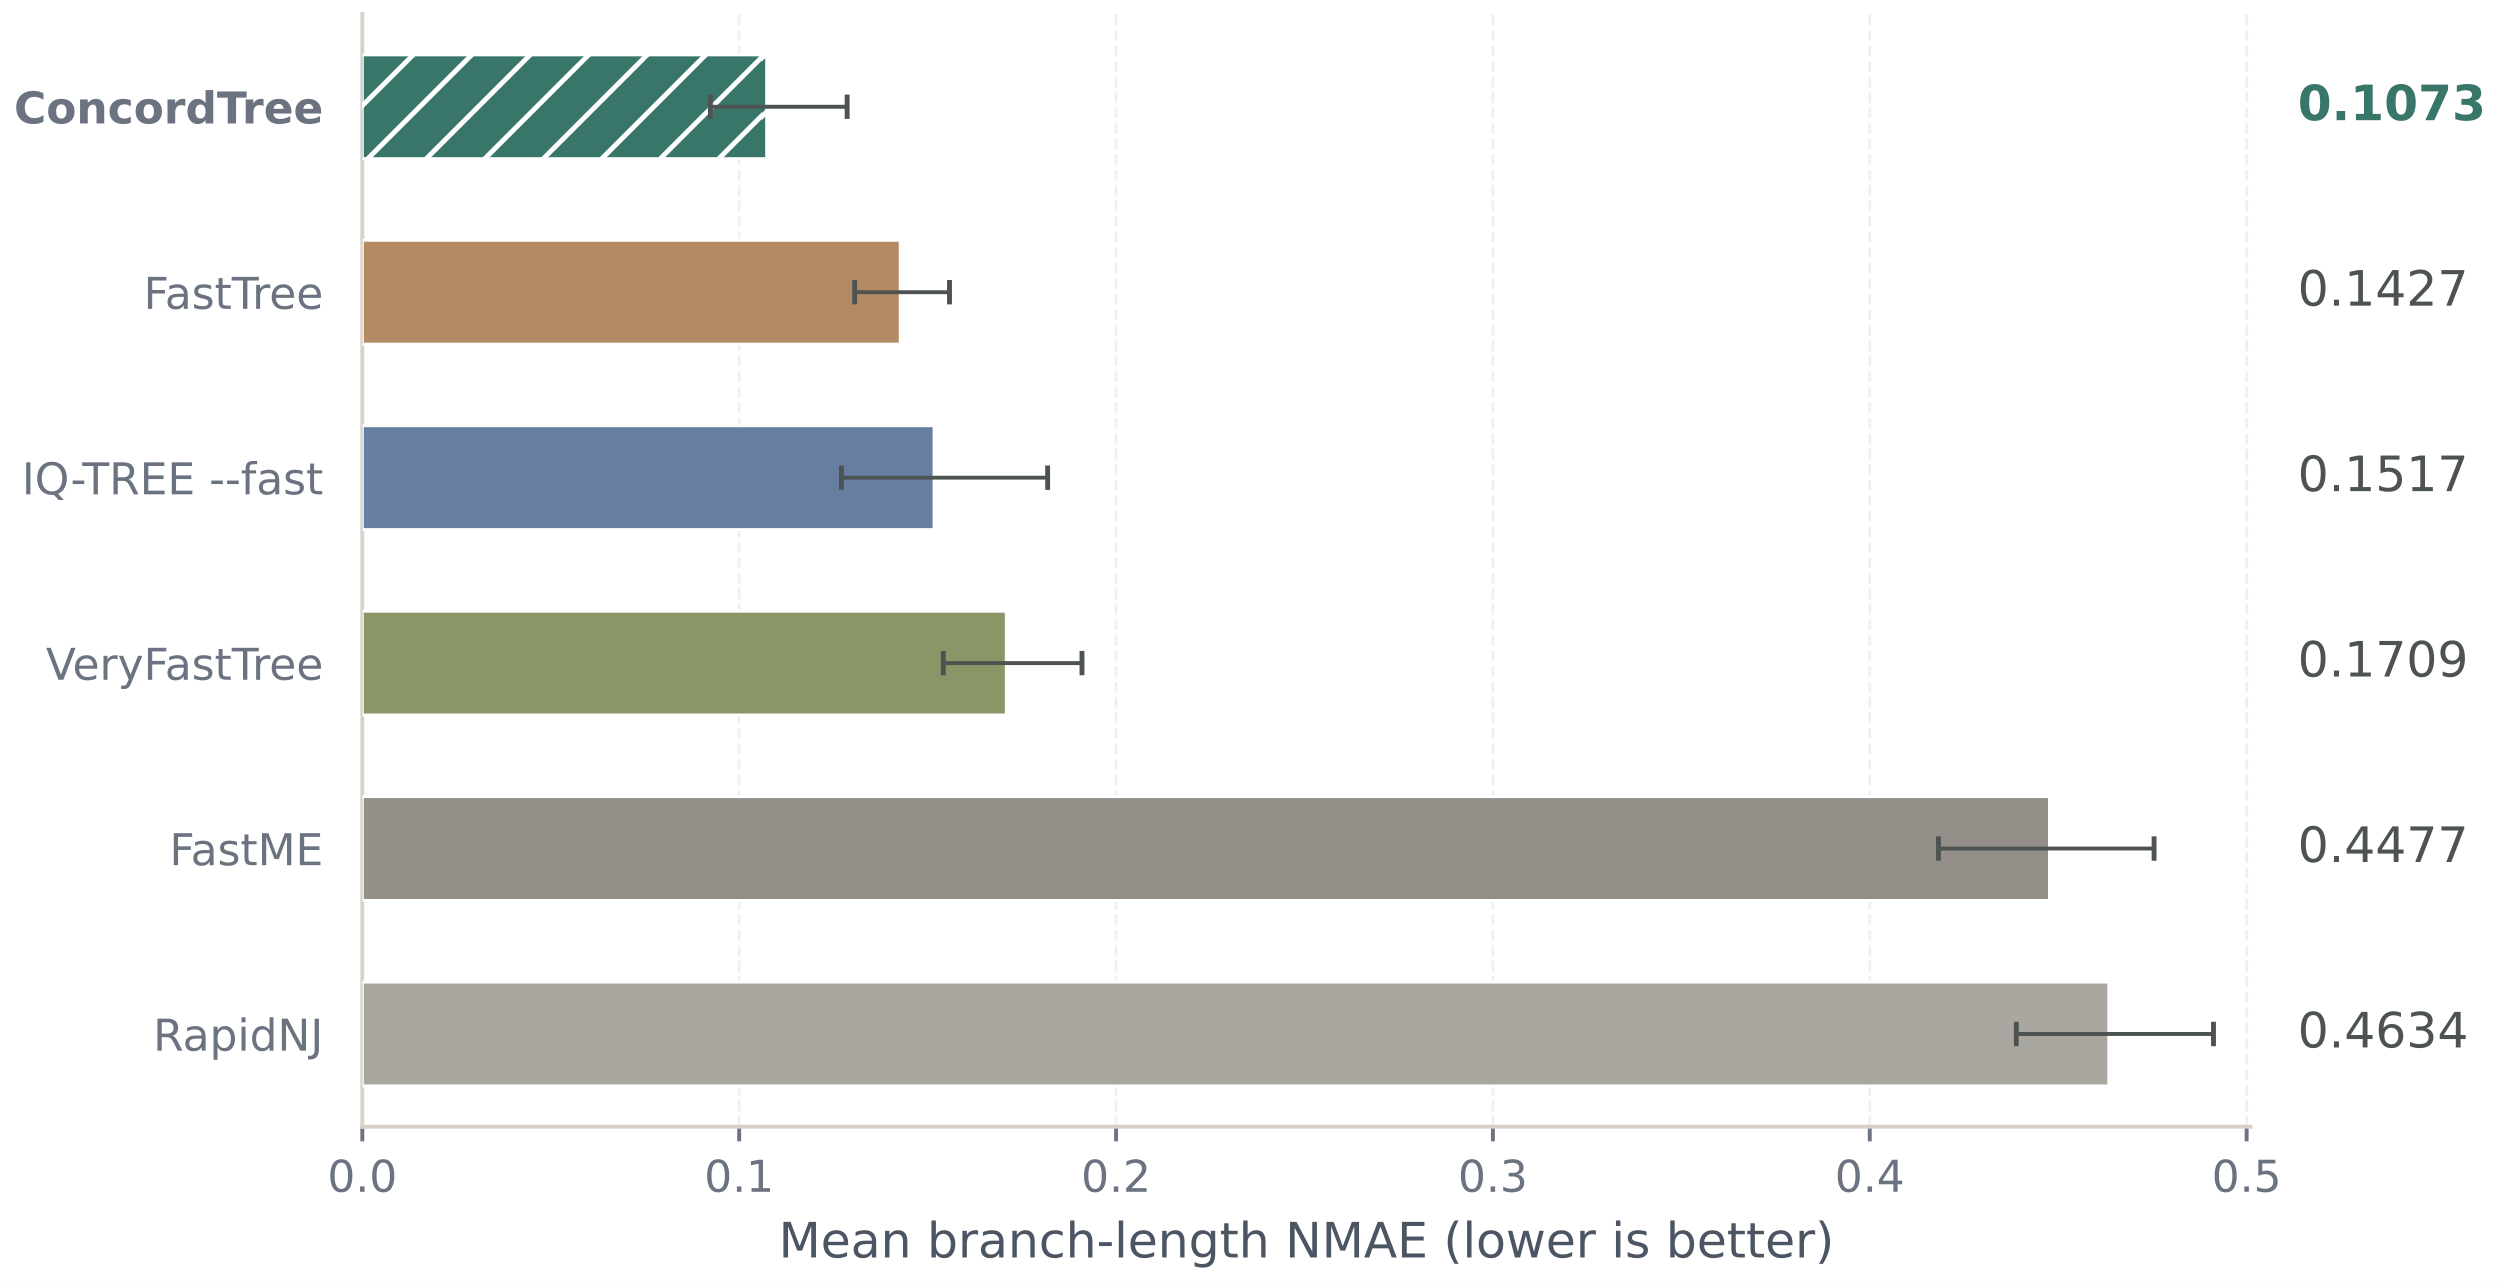
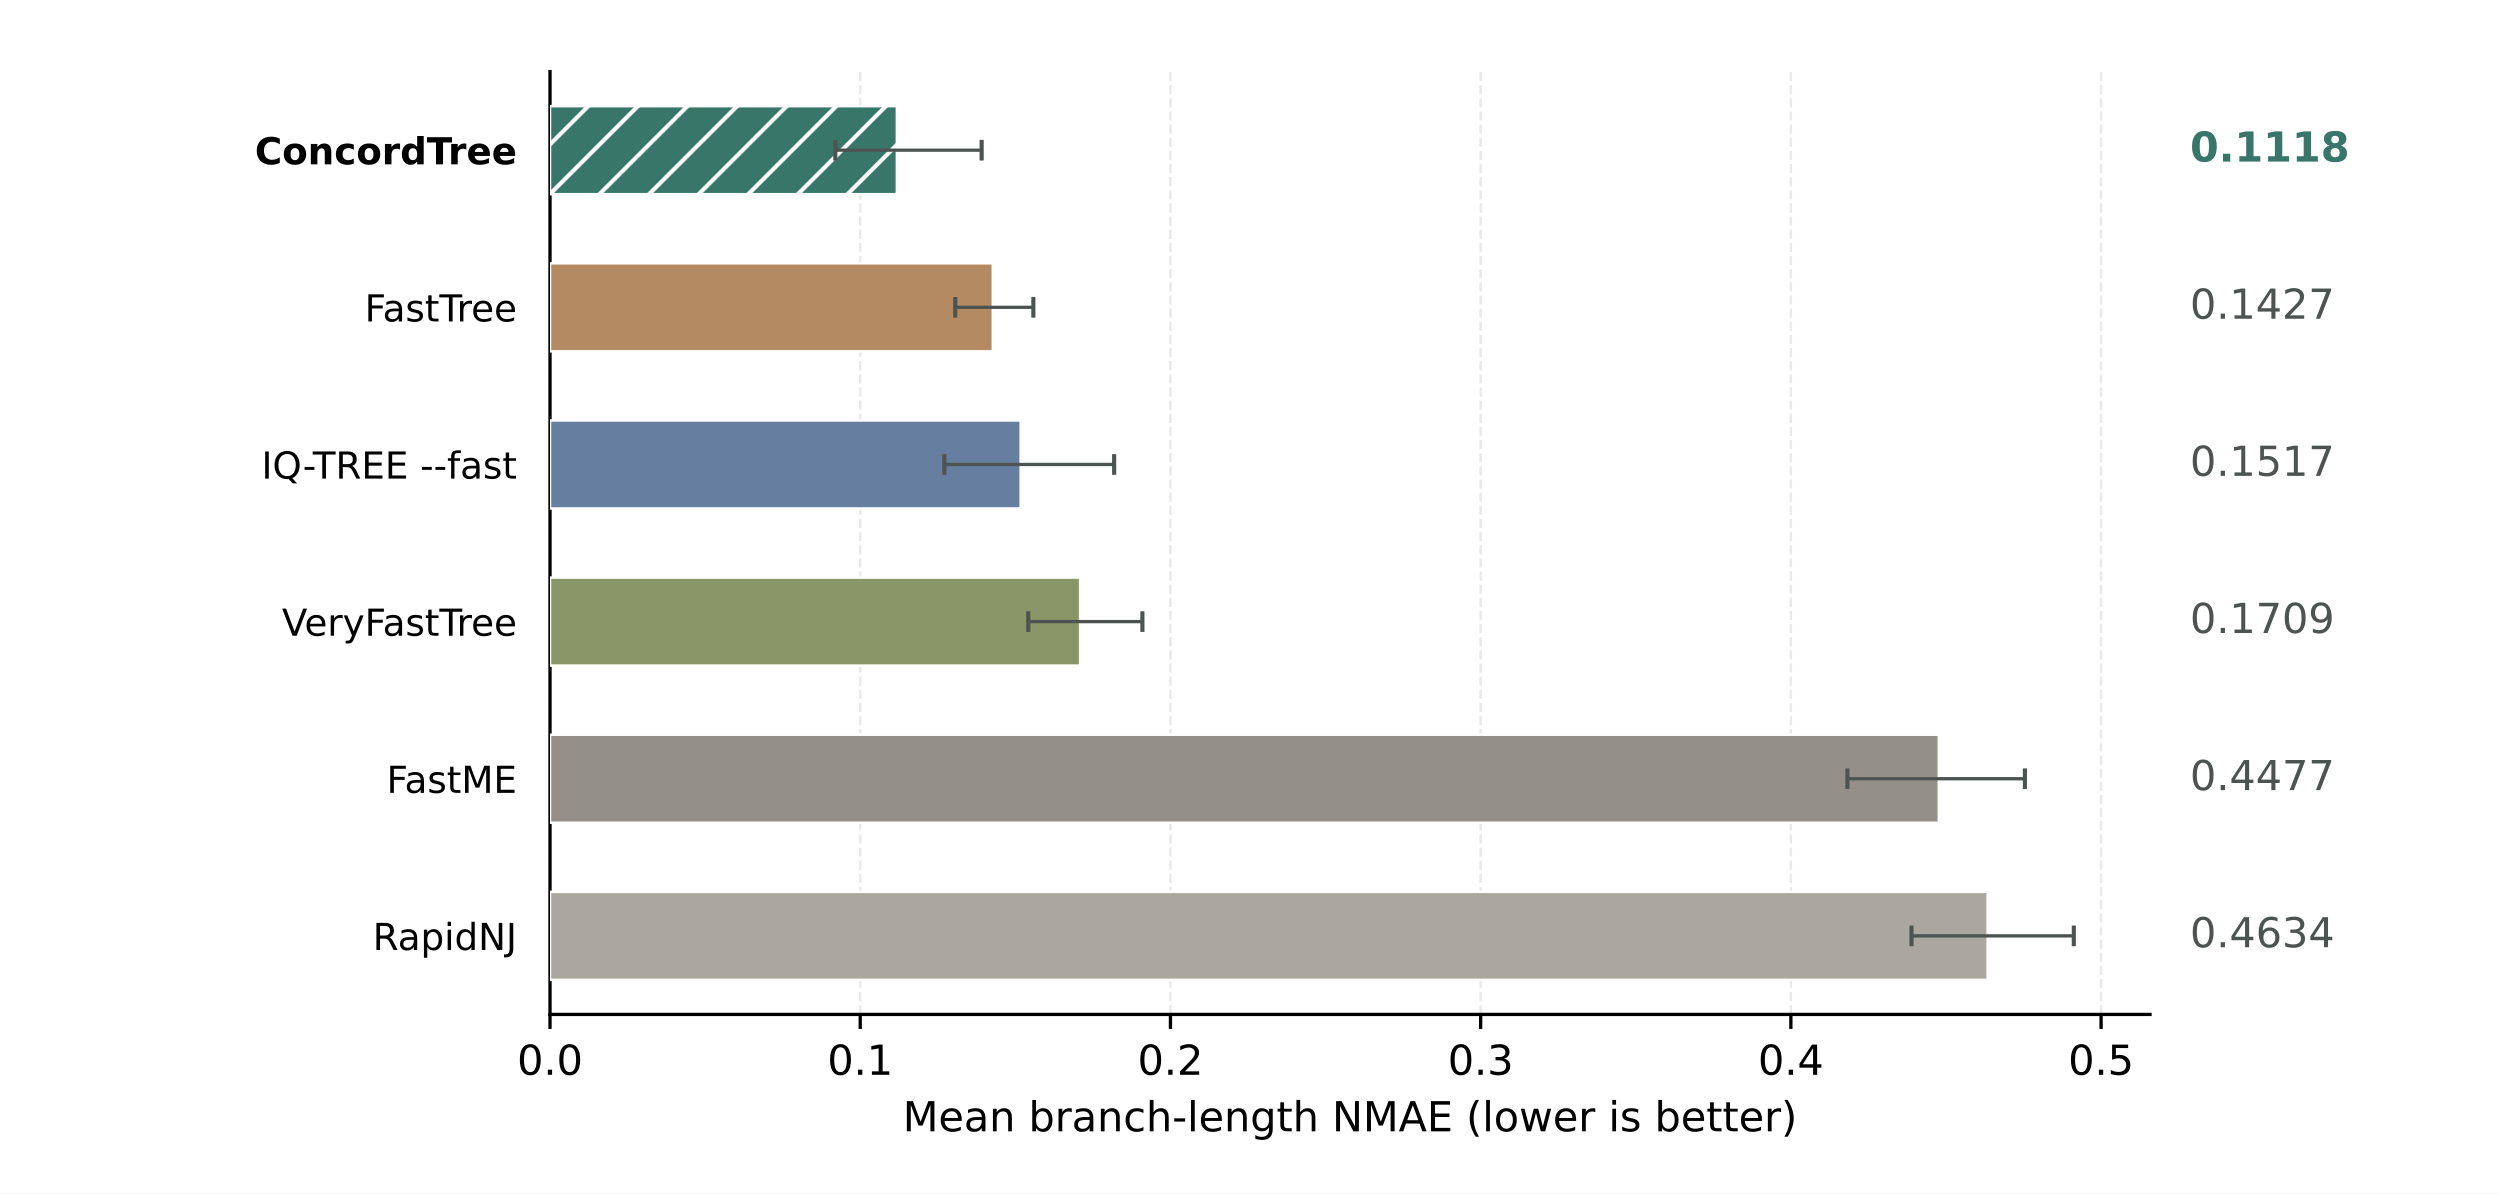
- <svg xmlns="http://www.w3.org/2000/svg" xmlns:xlink="http://www.w3.org/1999/xlink" width="512.487pt" height="262.737pt" viewBox="0 0 512.487 262.737" version="1.1">
+ <svg xmlns="http://www.w3.org/2000/svg" xmlns:xlink="http://www.w3.org/1999/xlink" width="604.8pt" height="288.72pt" viewBox="0 0 604.8 288.72" version="1.1">
  <defs>
    <style type="text/css">*{stroke-linejoin: round; stroke-linecap: butt}</style>
  </defs>
  <g id="figure_1">
    <g id="patch_1">
-       <path d="M 0 262.737  L 512.487 262.737  L 512.487 0  L 0 0  z " style="fill: #ffffff" />
+       <path d="M 0 288.72  L 604.8 288.72  L 604.8 0  L 0 0  z " style="fill: #ffffff" />
    </g>
    <g id="axes_1">
      <g id="patch_2">
-         <path d="M 74.271 230.969  L 461.343 230.969  L 461.343 2.88  L 74.271 2.88  z " style="fill: #ffffff" />
+         <path d="M 133.056 245.412  L 520.128 245.412  L 520.128 17.323  L 133.056 17.323  z " style="fill: #ffffff" />
      </g>
      <g id="matplotlib.axis_1">
        <g id="xtick_1">
          <g id="line2d_1">
-             <path d="M 74.271 230.969  L 74.271 2.88  " clip-path="url(#p78c0366761)" style="fill: none; stroke-dasharray: 2.22,0.96; stroke-dashoffset: 0; stroke: #e8eae7; stroke-opacity: 0.65; stroke-width: 0.6" />
+             <path d="M 133.056 245.412  L 133.056 17.323  " clip-path="url(#p9c9b57dd15)" style="fill: none; stroke-dasharray: 2.22,0.96; stroke-dashoffset: 0; stroke: #e8eae7; stroke-width: 0.6" />
          </g>
          <g id="line2d_2">
            <defs>
-               <path id="m12a4cf9576" d="M 0 0  L 0 3  " style="stroke: #6b7280; stroke-width: 0.8" />
+               <path id="m5bb9b2fd02" d="M 0 0  L 0 3.5  " style="stroke: #000000; stroke-width: 0.8" />
            </defs>
            <g>
-               <use xlink:href="#m12a4cf9576" x="74.271" y="230.969" style="fill: #6b7280; stroke: #6b7280; stroke-width: 0.8" />
+               <use xlink:href="#m5bb9b2fd02" x="133.056" y="245.412" style="stroke: #000000; stroke-width: 0.8" />
            </g>
          </g>
          <g id="text_1">
-             <text style="font-size: 9px; font-family: 'DejaVu Sans'; text-anchor: middle; fill: #6b7280" x="74.271" y="244.307" transform="rotate(-0 74.27094 244.3074)">0.0</text>
+             <text style="font-size: 10px; font-family: 'DejaVu Sans'; text-anchor: middle" x="133.056" y="260.01" transform="rotate(-0 133.056 260.0104)">0.0</text>
          </g>
        </g>
        <g id="xtick_2">
          <g id="line2d_3">
-             <path d="M 151.526 230.969  L 151.526 2.88  " clip-path="url(#p78c0366761)" style="fill: none; stroke-dasharray: 2.22,0.96; stroke-dashoffset: 0; stroke: #e8eae7; stroke-opacity: 0.65; stroke-width: 0.6" />
+             <path d="M 208.104 245.412  L 208.104 17.323  " clip-path="url(#p9c9b57dd15)" style="fill: none; stroke-dasharray: 2.22,0.96; stroke-dashoffset: 0; stroke: #e8eae7; stroke-width: 0.6" />
          </g>
          <g id="line2d_4">
            <g>
-               <use xlink:href="#m12a4cf9576" x="151.526" y="230.969" style="fill: #6b7280; stroke: #6b7280; stroke-width: 0.8" />
+               <use xlink:href="#m5bb9b2fd02" x="208.104" y="245.412" style="stroke: #000000; stroke-width: 0.8" />
            </g>
          </g>
          <g id="text_2">
-             <text style="font-size: 9px; font-family: 'DejaVu Sans'; text-anchor: middle; fill: #6b7280" x="151.526" y="244.307" transform="rotate(-0 151.5261 244.3074)">0.1</text>
+             <text style="font-size: 10px; font-family: 'DejaVu Sans'; text-anchor: middle" x="208.104" y="260.01" transform="rotate(-0 208.1039 260.0104)">0.1</text>
          </g>
        </g>
        <g id="xtick_3">
          <g id="line2d_5">
-             <path d="M 228.781 230.969  L 228.781 2.88  " clip-path="url(#p78c0366761)" style="fill: none; stroke-dasharray: 2.22,0.96; stroke-dashoffset: 0; stroke: #e8eae7; stroke-opacity: 0.65; stroke-width: 0.6" />
+             <path d="M 283.152 245.412  L 283.152 17.323  " clip-path="url(#p9c9b57dd15)" style="fill: none; stroke-dasharray: 2.22,0.96; stroke-dashoffset: 0; stroke: #e8eae7; stroke-width: 0.6" />
          </g>
          <g id="line2d_6">
            <g>
-               <use xlink:href="#m12a4cf9576" x="228.781" y="230.969" style="fill: #6b7280; stroke: #6b7280; stroke-width: 0.8" />
+               <use xlink:href="#m5bb9b2fd02" x="283.152" y="245.412" style="stroke: #000000; stroke-width: 0.8" />
            </g>
          </g>
          <g id="text_3">
-             <text style="font-size: 9px; font-family: 'DejaVu Sans'; text-anchor: middle; fill: #6b7280" x="228.781" y="244.307" transform="rotate(-0 228.7813 244.3074)">0.2</text>
+             <text style="font-size: 10px; font-family: 'DejaVu Sans'; text-anchor: middle" x="283.152" y="260.01" transform="rotate(-0 283.1518 260.0104)">0.2</text>
          </g>
        </g>
        <g id="xtick_4">
          <g id="line2d_7">
-             <path d="M 306.037 230.969  L 306.037 2.88  " clip-path="url(#p78c0366761)" style="fill: none; stroke-dasharray: 2.22,0.96; stroke-dashoffset: 0; stroke: #e8eae7; stroke-opacity: 0.65; stroke-width: 0.6" />
+             <path d="M 358.2 245.412  L 358.2 17.323  " clip-path="url(#p9c9b57dd15)" style="fill: none; stroke-dasharray: 2.22,0.96; stroke-dashoffset: 0; stroke: #e8eae7; stroke-width: 0.6" />
          </g>
          <g id="line2d_8">
            <g>
-               <use xlink:href="#m12a4cf9576" x="306.037" y="230.969" style="fill: #6b7280; stroke: #6b7280; stroke-width: 0.8" />
+               <use xlink:href="#m5bb9b2fd02" x="358.2" y="245.412" style="stroke: #000000; stroke-width: 0.8" />
            </g>
          </g>
          <g id="text_4">
-             <text style="font-size: 9px; font-family: 'DejaVu Sans'; text-anchor: middle; fill: #6b7280" x="306.037" y="244.307" transform="rotate(-0 306.0365 244.3074)">0.3</text>
+             <text style="font-size: 10px; font-family: 'DejaVu Sans'; text-anchor: middle" x="358.2" y="260.01" transform="rotate(-0 358.1997 260.0104)">0.3</text>
          </g>
        </g>
        <g id="xtick_5">
          <g id="line2d_9">
-             <path d="M 383.292 230.969  L 383.292 2.88  " clip-path="url(#p78c0366761)" style="fill: none; stroke-dasharray: 2.22,0.96; stroke-dashoffset: 0; stroke: #e8eae7; stroke-opacity: 0.65; stroke-width: 0.6" />
+             <path d="M 433.248 245.412  L 433.248 17.323  " clip-path="url(#p9c9b57dd15)" style="fill: none; stroke-dasharray: 2.22,0.96; stroke-dashoffset: 0; stroke: #e8eae7; stroke-width: 0.6" />
          </g>
          <g id="line2d_10">
            <g>
-               <use xlink:href="#m12a4cf9576" x="383.292" y="230.969" style="fill: #6b7280; stroke: #6b7280; stroke-width: 0.8" />
+               <use xlink:href="#m5bb9b2fd02" x="433.248" y="245.412" style="stroke: #000000; stroke-width: 0.8" />
            </g>
          </g>
          <g id="text_5">
-             <text style="font-size: 9px; font-family: 'DejaVu Sans'; text-anchor: middle; fill: #6b7280" x="383.292" y="244.307" transform="rotate(-0 383.2917 244.3074)">0.4</text>
+             <text style="font-size: 10px; font-family: 'DejaVu Sans'; text-anchor: middle" x="433.248" y="260.01" transform="rotate(-0 433.2476 260.0104)">0.4</text>
          </g>
        </g>
        <g id="xtick_6">
          <g id="line2d_11">
-             <path d="M 460.547 230.969  L 460.547 2.88  " clip-path="url(#p78c0366761)" style="fill: none; stroke-dasharray: 2.22,0.96; stroke-dashoffset: 0; stroke: #e8eae7; stroke-opacity: 0.65; stroke-width: 0.6" />
+             <path d="M 508.296 245.412  L 508.296 17.323  " clip-path="url(#p9c9b57dd15)" style="fill: none; stroke-dasharray: 2.22,0.96; stroke-dashoffset: 0; stroke: #e8eae7; stroke-width: 0.6" />
          </g>
          <g id="line2d_12">
            <g>
-               <use xlink:href="#m12a4cf9576" x="460.547" y="230.969" style="fill: #6b7280; stroke: #6b7280; stroke-width: 0.8" />
+               <use xlink:href="#m5bb9b2fd02" x="508.296" y="245.412" style="stroke: #000000; stroke-width: 0.8" />
            </g>
          </g>
          <g id="text_6">
-             <text style="font-size: 9px; font-family: 'DejaVu Sans'; text-anchor: middle; fill: #6b7280" x="460.547" y="244.307" transform="rotate(-0 460.5469 244.3074)">0.5</text>
+             <text style="font-size: 10px; font-family: 'DejaVu Sans'; text-anchor: middle" x="508.296" y="260.01" transform="rotate(-0 508.2955 260.0104)">0.5</text>
          </g>
        </g>
        <g id="text_7">
-           <text style="font-size: 10px; font-family: 'DejaVu Sans'; text-anchor: middle; fill: #4b5563" x="267.807" y="257.778" transform="rotate(-0 267.8069 257.7776)">Mean branch-length NMAE (lower is better)</text>
+           <text style="font-size: 10px; font-family: 'DejaVu Sans'; text-anchor: middle" x="326.592" y="273.689" transform="rotate(-0 326.592 273.6886)">Mean branch-length NMAE (lower is better)</text>
        </g>
      </g>
      <g id="matplotlib.axis_2">
        <g id="ytick_1">
          <g id="line2d_13" />
          <g id="text_8">
-             <text style="font-weight: 700; font-size: 9px; font-family: 'DejaVu Sans'; text-anchor: end; fill: #6b7280" x="66.271" y="25.307" transform="rotate(-0 66.27094 25.3067)">ConcordTree</text>
+             <text style="font-weight: 700; font-size: 9px; font-family: 'DejaVu Sans'; text-anchor: end" x="125.056" y="39.75" transform="rotate(-0 125.056 39.7499)">ConcordTree</text>
          </g>
        </g>
        <g id="ytick_2">
          <g id="line2d_14" />
          <g id="text_9">
-             <text style="font-size: 9px; font-family: 'DejaVu Sans'; text-anchor: end; fill: #6b7280" x="66.271" y="63.321" transform="rotate(-0 66.27094 63.3215)">FastTree</text>
+             <text style="font-size: 9px; font-family: 'DejaVu Sans'; text-anchor: end" x="125.056" y="77.765" transform="rotate(-0 125.056 77.7647)">FastTree</text>
          </g>
        </g>
        <g id="ytick_3">
          <g id="line2d_15" />
          <g id="text_10">
-             <text style="font-size: 9px; font-family: 'DejaVu Sans'; text-anchor: end; fill: #6b7280" x="66.271" y="101.336" transform="rotate(-0 66.27094 101.3363)">IQ-TREE --fast</text>
+             <text style="font-size: 9px; font-family: 'DejaVu Sans'; text-anchor: end" x="125.056" y="115.779" transform="rotate(-0 125.056 115.7795)">IQ-TREE --fast</text>
          </g>
        </g>
        <g id="ytick_4">
          <g id="line2d_16" />
          <g id="text_11">
-             <text style="font-size: 9px; font-family: 'DejaVu Sans'; text-anchor: end; fill: #6b7280" x="66.271" y="139.351" transform="rotate(-0 66.27094 139.3511)">VeryFastTree</text>
+             <text style="font-size: 9px; font-family: 'DejaVu Sans'; text-anchor: end" x="125.056" y="153.794" transform="rotate(-0 125.056 153.7943)">VeryFastTree</text>
          </g>
        </g>
        <g id="ytick_5">
          <g id="line2d_17" />
          <g id="text_12">
-             <text style="font-size: 9px; font-family: 'DejaVu Sans'; text-anchor: end; fill: #6b7280" x="66.271" y="177.366" transform="rotate(-0 66.27094 177.3659)">FastME</text>
+             <text style="font-size: 9px; font-family: 'DejaVu Sans'; text-anchor: end" x="125.056" y="191.809" transform="rotate(-0 125.056 191.8091)">FastME</text>
          </g>
        </g>
        <g id="ytick_6">
          <g id="line2d_18" />
          <g id="text_13">
-             <text style="font-size: 9px; font-family: 'DejaVu Sans'; text-anchor: end; fill: #6b7280" x="66.271" y="215.381" transform="rotate(-0 66.27094 215.3807)">RapidNJ</text>
+             <text style="font-size: 9px; font-family: 'DejaVu Sans'; text-anchor: end" x="125.056" y="229.824" transform="rotate(-0 125.056 229.8239)">RapidNJ</text>
          </g>
        </g>
      </g>
      <g id="patch_3">
-         <path d="M 74.271 230.969  L 74.271 2.88  " style="fill: none; stroke: #d8d1c7; stroke-width: 0.8; stroke-linejoin: miter; stroke-linecap: square" />
+         <path d="M 133.056 245.412  L 133.056 17.323  " style="fill: none; stroke: #000000; stroke-width: 0.8; stroke-linejoin: miter; stroke-linecap: square" />
      </g>
      <g id="patch_4">
-         <path d="M 74.271 230.969  L 461.343 230.969  " style="fill: none; stroke: #d8d1c7; stroke-width: 0.8; stroke-linejoin: miter; stroke-linecap: square" />
+         <path d="M 133.056 245.412  L 520.128 245.412  " style="fill: none; stroke: #000000; stroke-width: 0.8; stroke-linejoin: miter; stroke-linecap: square" />
      </g>
      <g id="patch_5">
-         <path d="M 74.271 11.243  L 157.164 11.243  L 157.164 32.532  L 74.271 32.532  z " clip-path="url(#p78c0366761)" style="fill: url(#hf36501d0f0); stroke: #ffffff; stroke-width: 0.6; stroke-linejoin: miter" />
+         <path d="M 133.056 25.686  L 216.97 25.686  L 216.97 46.975  L 133.056 46.975  z " clip-path="url(#p9c9b57dd15)" style="fill: url(#h0197c9910b); stroke: #ffffff; stroke-width: 0.6; stroke-linejoin: miter" />
      </g>
      <g id="text_14">
-         <text style="font-weight: 700; font-size: 10px; font-family: 'DejaVu Sans'; text-anchor: start; fill: #39766a" x="471.02" y="24.647" transform="rotate(-0 471.0197 24.64678)">0.1073</text>
+         <text style="font-weight: 700; font-size: 10px; font-family: 'DejaVu Sans'; text-anchor: start; fill: #39766a" x="529.805" y="39.09" transform="rotate(-0 529.8048 39.08998)">0.1118</text>
      </g>
      <g id="patch_6">
-         <path d="M 74.271 49.258  L 184.542 49.258  L 184.542 70.546  L 74.271 70.546  z " clip-path="url(#p78c0366761)" style="fill: #b38a62; stroke: #ffffff; stroke-width: 0.6; stroke-linejoin: miter" />
+         <path d="M 133.056 63.701  L 240.177 63.701  L 240.177 84.99  L 133.056 84.99  z " clip-path="url(#p9c9b57dd15)" style="fill: #b38a62; stroke: #ffffff; stroke-width: 0.6; stroke-linejoin: miter" />
      </g>
      <g id="text_15">
-         <text style="font-size: 10px; font-family: 'DejaVu Sans'; text-anchor: start; fill: #4d5350" x="471.02" y="62.662" transform="rotate(-0 471.0197 62.66157)">0.1427</text>
+         <text style="font-size: 10px; font-family: 'DejaVu Sans'; text-anchor: start; fill: #4d5350" x="529.805" y="77.105" transform="rotate(-0 529.8048 77.10478)">0.1427</text>
      </g>
      <g id="patch_7">
-         <path d="M 74.271 87.273  L 191.478 87.273  L 191.478 108.561  L 74.271 108.561  z " clip-path="url(#p78c0366761)" style="fill: #667fa0; stroke: #ffffff; stroke-width: 0.6; stroke-linejoin: miter" />
+         <path d="M 133.056 101.716  L 246.914 101.716  L 246.914 123.004  L 133.056 123.004  z " clip-path="url(#p9c9b57dd15)" style="fill: #667fa0; stroke: #ffffff; stroke-width: 0.6; stroke-linejoin: miter" />
      </g>
      <g id="text_16">
-         <text style="font-size: 10px; font-family: 'DejaVu Sans'; text-anchor: start; fill: #4d5350" x="471.02" y="100.676" transform="rotate(-0 471.0197 100.6764)">0.1517</text>
+         <text style="font-size: 10px; font-family: 'DejaVu Sans'; text-anchor: start; fill: #4d5350" x="529.805" y="115.12" transform="rotate(-0 529.8048 115.1196)">0.1517</text>
      </g>
      <g id="patch_8">
-         <path d="M 74.271 125.288  L 206.288 125.288  L 206.288 146.576  L 74.271 146.576  z " clip-path="url(#p78c0366761)" style="fill: #8a9568; stroke: #ffffff; stroke-width: 0.6; stroke-linejoin: miter" />
+         <path d="M 133.056 139.731  L 261.301 139.731  L 261.301 161.019  L 133.056 161.019  z " clip-path="url(#p9c9b57dd15)" style="fill: #8a9568; stroke: #ffffff; stroke-width: 0.6; stroke-linejoin: miter" />
      </g>
      <g id="text_17">
-         <text style="font-size: 10px; font-family: 'DejaVu Sans'; text-anchor: start; fill: #4d5350" x="471.02" y="138.691" transform="rotate(-0 471.0197 138.6912)">0.1709</text>
+         <text style="font-size: 10px; font-family: 'DejaVu Sans'; text-anchor: start; fill: #4d5350" x="529.805" y="153.134" transform="rotate(-0 529.8048 153.1344)">0.1709</text>
      </g>
      <g id="patch_9">
-         <path d="M 74.271 163.302  L 420.129 163.302  L 420.129 184.591  L 74.271 184.591  z " clip-path="url(#p78c0366761)" style="fill: #958f89; stroke: #ffffff; stroke-width: 0.6; stroke-linejoin: miter" />
+         <path d="M 133.056 177.746  L 469.032 177.746  L 469.032 199.034  L 133.056 199.034  z " clip-path="url(#p9c9b57dd15)" style="fill: #958f89; stroke: #ffffff; stroke-width: 0.6; stroke-linejoin: miter" />
      </g>
      <g id="text_18">
-         <text style="font-size: 10px; font-family: 'DejaVu Sans'; text-anchor: start; fill: #4d5350" x="471.02" y="176.706" transform="rotate(-0 471.0197 176.706)">0.4477</text>
+         <text style="font-size: 10px; font-family: 'DejaVu Sans'; text-anchor: start; fill: #4d5350" x="529.805" y="191.149" transform="rotate(-0 529.8048 191.1492)">0.4477</text>
      </g>
      <g id="patch_10">
-         <path d="M 74.271 201.317  L 432.294 201.317  L 432.294 222.606  L 74.271 222.606  z " clip-path="url(#p78c0366761)" style="fill: #aaa7a0; stroke: #ffffff; stroke-width: 0.6; stroke-linejoin: miter" />
+         <path d="M 133.056 215.76  L 480.85 215.76  L 480.85 237.049  L 133.056 237.049  z " clip-path="url(#p9c9b57dd15)" style="fill: #aaa7a0; stroke: #ffffff; stroke-width: 0.6; stroke-linejoin: miter" />
      </g>
      <g id="text_19">
-         <text style="font-size: 10px; font-family: 'DejaVu Sans'; text-anchor: start; fill: #4d5350" x="471.02" y="214.721" transform="rotate(-0 471.0197 214.7208)">0.4634</text>
+         <text style="font-size: 10px; font-family: 'DejaVu Sans'; text-anchor: start; fill: #4d5350" x="529.805" y="229.164" transform="rotate(-0 529.8048 229.164)">0.4634</text>
      </g>
      <g id="LineCollection_1">
-         <path d="M 145.622 21.887  L 173.659 21.887  " clip-path="url(#p78c0366761)" style="fill: none; stroke: #4d5350; stroke-width: 0.8" />
+         <path d="M 202.08 36.331  L 237.479 36.331  " clip-path="url(#p9c9b57dd15)" style="fill: none; stroke: #4d5350; stroke-width: 0.8" />
      </g>
      <g id="line2d_19">
        <defs>
-           <path id="m2e98002036" d="M 0 2.5  L 0 -2.5  " style="stroke: #4d5350" />
+           <path id="m553cdef03f" d="M 0 2.5  L 0 -2.5  " style="stroke: #4d5350" />
        </defs>
-         <g clip-path="url(#p78c0366761)">
-           <use xlink:href="#m2e98002036" x="145.622" y="21.887" style="fill: #1f77b4; stroke: #4d5350" />
+         <g clip-path="url(#p9c9b57dd15)">
+           <use xlink:href="#m553cdef03f" x="202.08" y="36.331" style="fill: #1f77b4; stroke: #4d5350" />
        </g>
      </g>
      <g id="line2d_20">
-         <g clip-path="url(#p78c0366761)">
-           <use xlink:href="#m2e98002036" x="173.659" y="21.887" style="fill: #1f77b4; stroke: #4d5350" />
+         <g clip-path="url(#p9c9b57dd15)">
+           <use xlink:href="#m553cdef03f" x="237.479" y="36.331" style="fill: #1f77b4; stroke: #4d5350" />
        </g>
      </g>
      <g id="LineCollection_2">
-         <path d="M 175.195 59.902  L 194.643 59.902  " clip-path="url(#p78c0366761)" style="fill: none; stroke: #4d5350; stroke-width: 0.8" />
+         <path d="M 231.096 74.345  L 249.989 74.345  " clip-path="url(#p9c9b57dd15)" style="fill: none; stroke: #4d5350; stroke-width: 0.8" />
      </g>
      <g id="line2d_21">
-         <g clip-path="url(#p78c0366761)">
-           <use xlink:href="#m2e98002036" x="175.195" y="59.902" style="fill: #1f77b4; stroke: #4d5350" />
+         <g clip-path="url(#p9c9b57dd15)">
+           <use xlink:href="#m553cdef03f" x="231.096" y="74.345" style="fill: #1f77b4; stroke: #4d5350" />
        </g>
      </g>
      <g id="line2d_22">
-         <g clip-path="url(#p78c0366761)">
-           <use xlink:href="#m2e98002036" x="194.643" y="59.902" style="fill: #1f77b4; stroke: #4d5350" />
+         <g clip-path="url(#p9c9b57dd15)">
+           <use xlink:href="#m553cdef03f" x="249.989" y="74.345" style="fill: #1f77b4; stroke: #4d5350" />
        </g>
      </g>
      <g id="LineCollection_3">
-         <path d="M 172.485 97.917  L 214.762 97.917  " clip-path="url(#p78c0366761)" style="fill: none; stroke: #4d5350; stroke-width: 0.8" />
+         <path d="M 228.464 112.36  L 269.533 112.36  " clip-path="url(#p9c9b57dd15)" style="fill: none; stroke: #4d5350; stroke-width: 0.8" />
      </g>
      <g id="line2d_23">
-         <g clip-path="url(#p78c0366761)">
-           <use xlink:href="#m2e98002036" x="172.485" y="97.917" style="fill: #1f77b4; stroke: #4d5350" />
+         <g clip-path="url(#p9c9b57dd15)">
+           <use xlink:href="#m553cdef03f" x="228.464" y="112.36" style="fill: #1f77b4; stroke: #4d5350" />
        </g>
      </g>
      <g id="line2d_24">
-         <g clip-path="url(#p78c0366761)">
-           <use xlink:href="#m2e98002036" x="214.762" y="97.917" style="fill: #1f77b4; stroke: #4d5350" />
+         <g clip-path="url(#p9c9b57dd15)">
+           <use xlink:href="#m553cdef03f" x="269.533" y="112.36" style="fill: #1f77b4; stroke: #4d5350" />
        </g>
      </g>
      <g id="LineCollection_4">
-         <path d="M 193.367 135.932  L 221.799 135.932  " clip-path="url(#p78c0366761)" style="fill: none; stroke: #4d5350; stroke-width: 0.8" />
+         <path d="M 248.749 150.375  L 276.369 150.375  " clip-path="url(#p9c9b57dd15)" style="fill: none; stroke: #4d5350; stroke-width: 0.8" />
      </g>
      <g id="line2d_25">
-         <g clip-path="url(#p78c0366761)">
-           <use xlink:href="#m2e98002036" x="193.367" y="135.932" style="fill: #1f77b4; stroke: #4d5350" />
+         <g clip-path="url(#p9c9b57dd15)">
+           <use xlink:href="#m553cdef03f" x="248.749" y="150.375" style="fill: #1f77b4; stroke: #4d5350" />
        </g>
      </g>
      <g id="line2d_26">
-         <g clip-path="url(#p78c0366761)">
-           <use xlink:href="#m2e98002036" x="221.799" y="135.932" style="fill: #1f77b4; stroke: #4d5350" />
+         <g clip-path="url(#p9c9b57dd15)">
+           <use xlink:href="#m553cdef03f" x="276.369" y="150.375" style="fill: #1f77b4; stroke: #4d5350" />
        </g>
      </g>
      <g id="LineCollection_5">
-         <path d="M 397.377 173.947  L 441.575 173.947  " clip-path="url(#p78c0366761)" style="fill: none; stroke: #4d5350; stroke-width: 0.8" />
+         <path d="M 446.93 188.39  L 489.866 188.39  " clip-path="url(#p9c9b57dd15)" style="fill: none; stroke: #4d5350; stroke-width: 0.8" />
      </g>
      <g id="line2d_27">
-         <g clip-path="url(#p78c0366761)">
-           <use xlink:href="#m2e98002036" x="397.377" y="173.947" style="fill: #1f77b4; stroke: #4d5350" />
+         <g clip-path="url(#p9c9b57dd15)">
+           <use xlink:href="#m553cdef03f" x="446.93" y="188.39" style="fill: #1f77b4; stroke: #4d5350" />
        </g>
      </g>
      <g id="line2d_28">
-         <g clip-path="url(#p78c0366761)">
-           <use xlink:href="#m2e98002036" x="441.575" y="173.947" style="fill: #1f77b4; stroke: #4d5350" />
+         <g clip-path="url(#p9c9b57dd15)">
+           <use xlink:href="#m553cdef03f" x="489.866" y="188.39" style="fill: #1f77b4; stroke: #4d5350" />
        </g>
      </g>
      <g id="LineCollection_6">
-         <path d="M 413.332 211.961  L 453.753 211.961  " clip-path="url(#p78c0366761)" style="fill: none; stroke: #4d5350; stroke-width: 0.8" />
+         <path d="M 462.43 226.405  L 501.696 226.405  " clip-path="url(#p9c9b57dd15)" style="fill: none; stroke: #4d5350; stroke-width: 0.8" />
      </g>
      <g id="line2d_29">
-         <g clip-path="url(#p78c0366761)">
-           <use xlink:href="#m2e98002036" x="413.332" y="211.961" style="fill: #1f77b4; stroke: #4d5350" />
+         <g clip-path="url(#p9c9b57dd15)">
+           <use xlink:href="#m553cdef03f" x="462.43" y="226.405" style="fill: #1f77b4; stroke: #4d5350" />
        </g>
      </g>
      <g id="line2d_30">
-         <g clip-path="url(#p78c0366761)">
-           <use xlink:href="#m2e98002036" x="453.753" y="211.961" style="fill: #1f77b4; stroke: #4d5350" />
+         <g clip-path="url(#p9c9b57dd15)">
+           <use xlink:href="#m553cdef03f" x="501.696" y="226.405" style="fill: #1f77b4; stroke: #4d5350" />
        </g>
      </g>
    </g>
  </g>
  <defs>
-     <clipPath id="p78c0366761">
-       <rect x="74.271" y="2.88" width="387.072" height="228.089" />
+     <clipPath id="p9c9b57dd15">
+       <rect x="133.056" y="17.323" width="387.072" height="228.089" />
    </clipPath>
  </defs>
  <defs>
-     <pattern id="hf36501d0f0" patternUnits="userSpaceOnUse" x="0" y="0" width="72" height="72">
+     <pattern id="h0197c9910b" patternUnits="userSpaceOnUse" x="0" y="0" width="72" height="72">
      <rect x="0" y="0" width="73" height="73" fill="#39766a" />
      <path d="M -36 36  L 36 -36  M -30 42  L 42 -30  M -24 48  L 48 -24  M -18 54  L 54 -18  M -12 60  L 60 -12  M -6 66  L 66 -6  M 0 72  L 72 0  M 6 78  L 78 6  M 12 84  L 84 12  M 18 90  L 90 18  M 24 96  L 96 24  M 30 102  L 102 30  M 36 108  L 108 36  " style="fill: #ffffff; stroke: #ffffff; stroke-width: 1.0; stroke-linecap: butt; stroke-linejoin: miter" />
    </pattern>
  </defs>
</svg>
